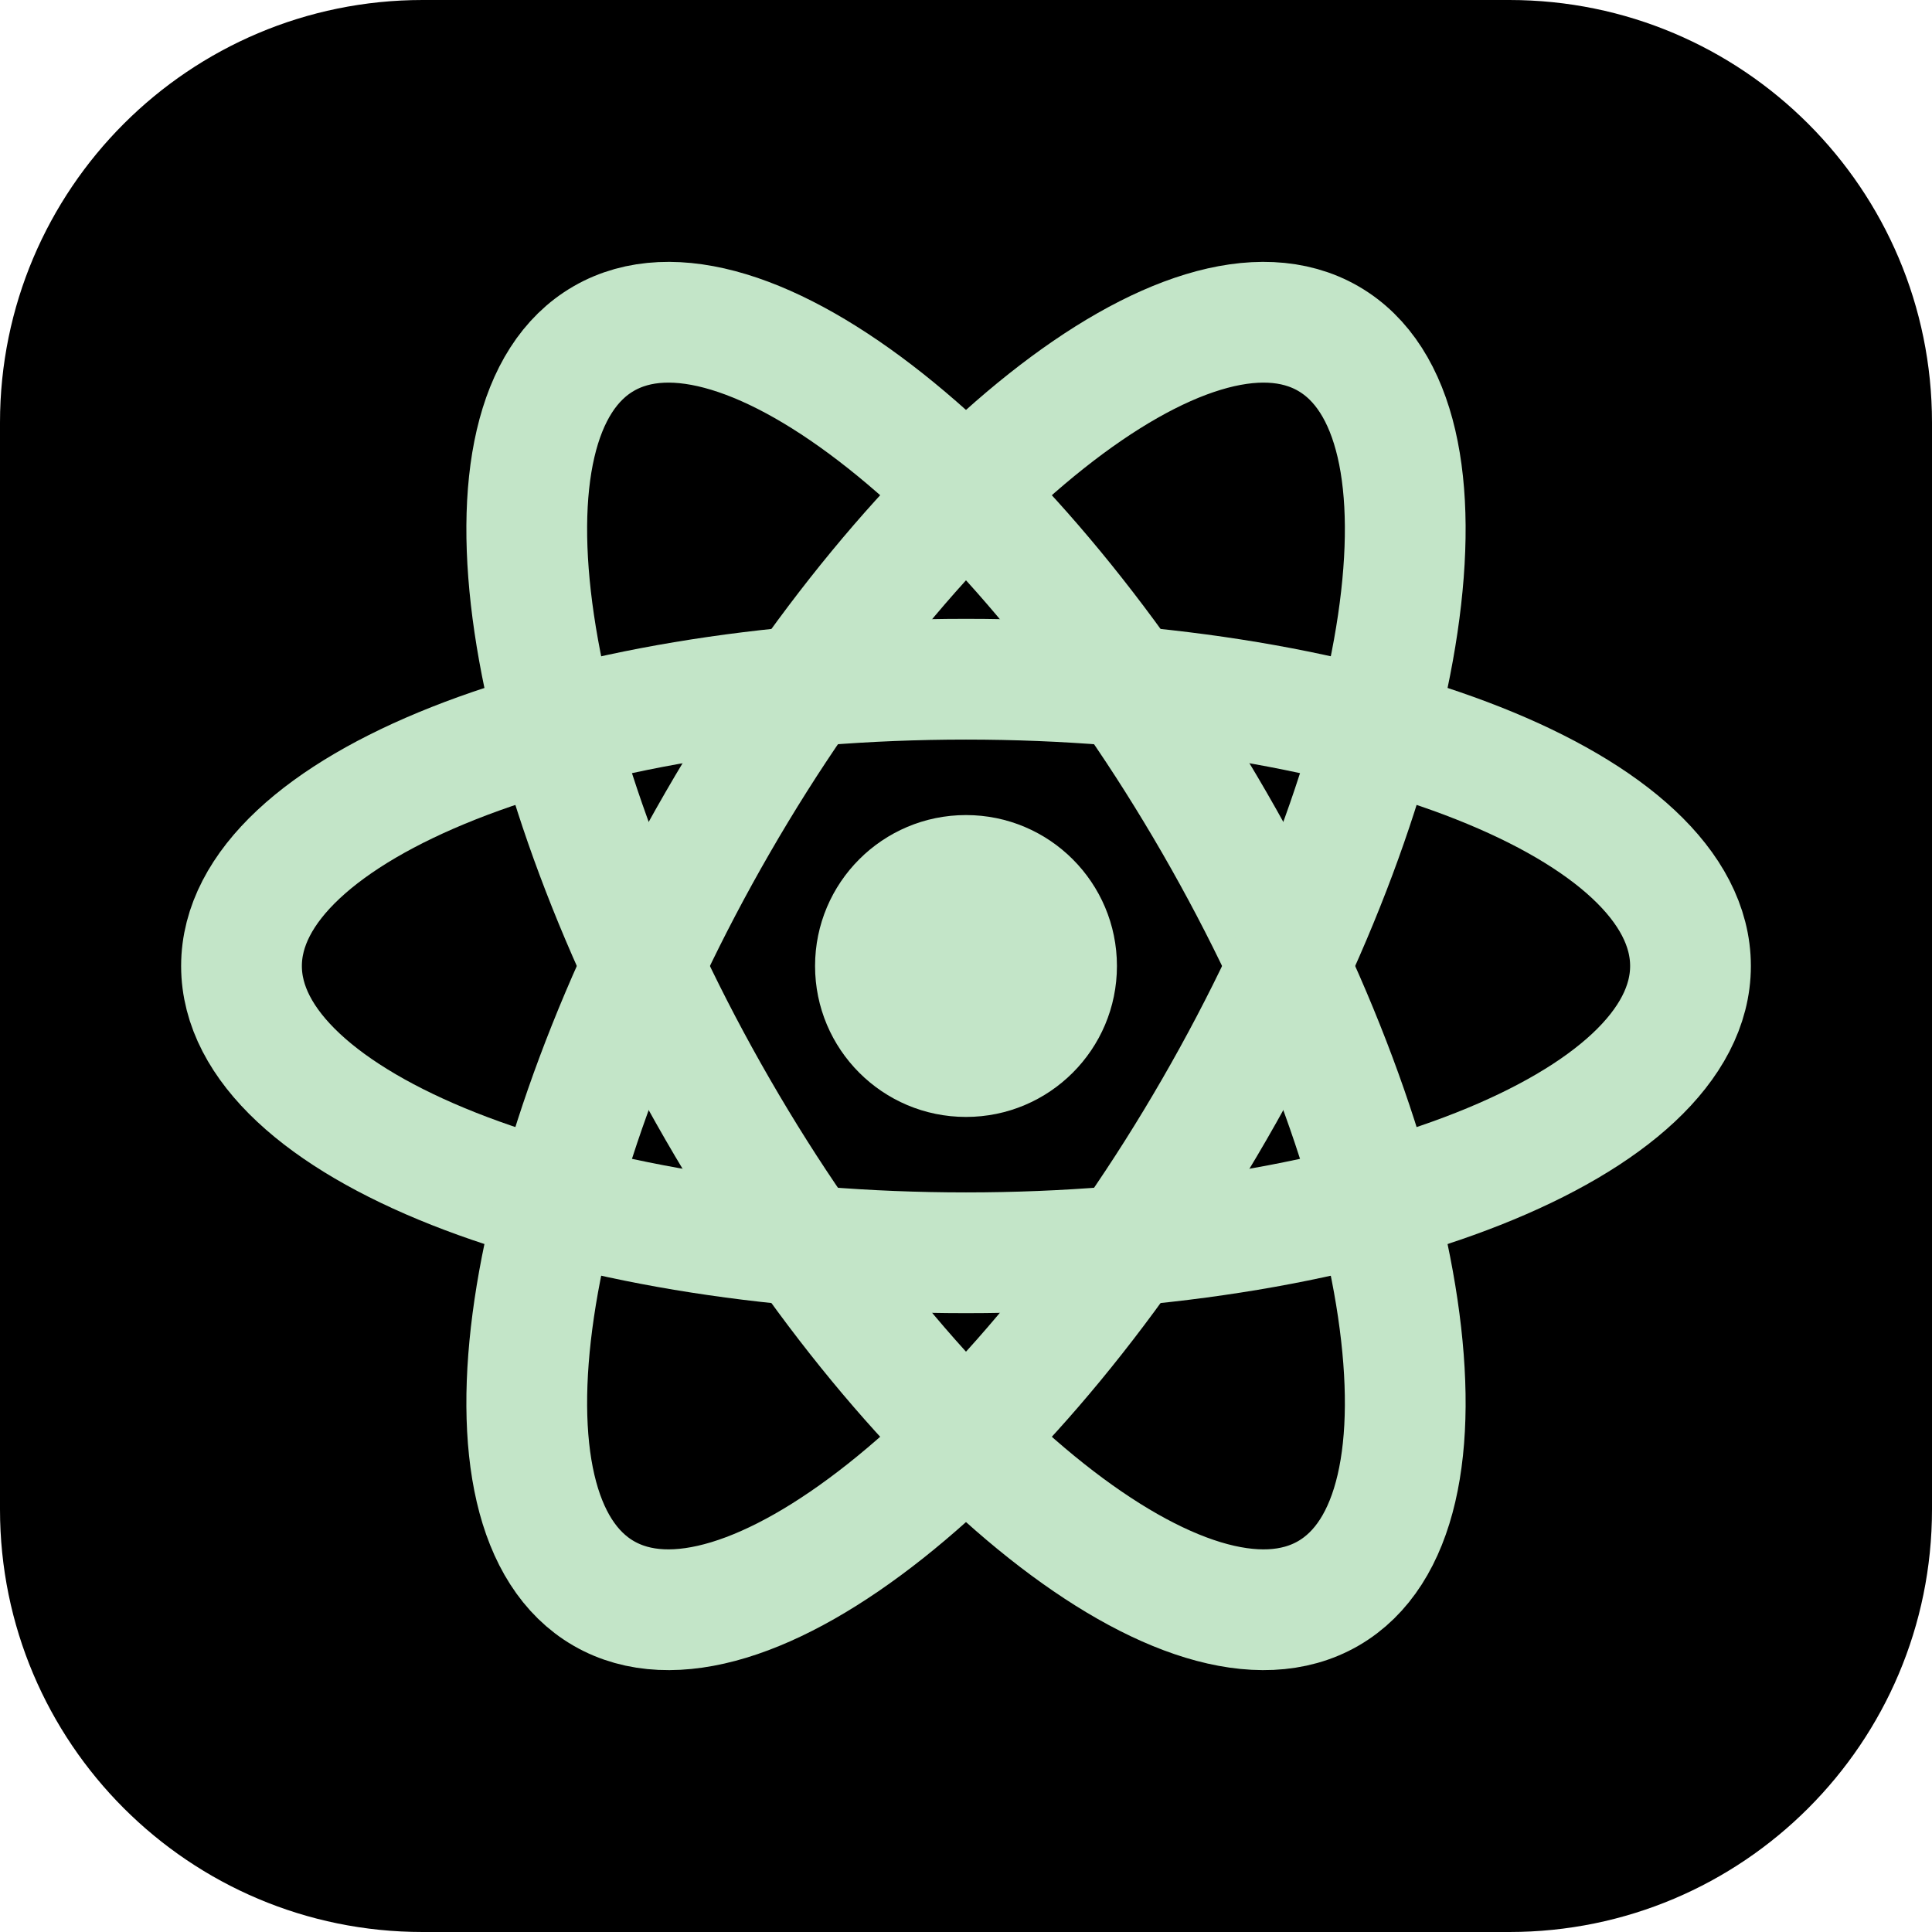
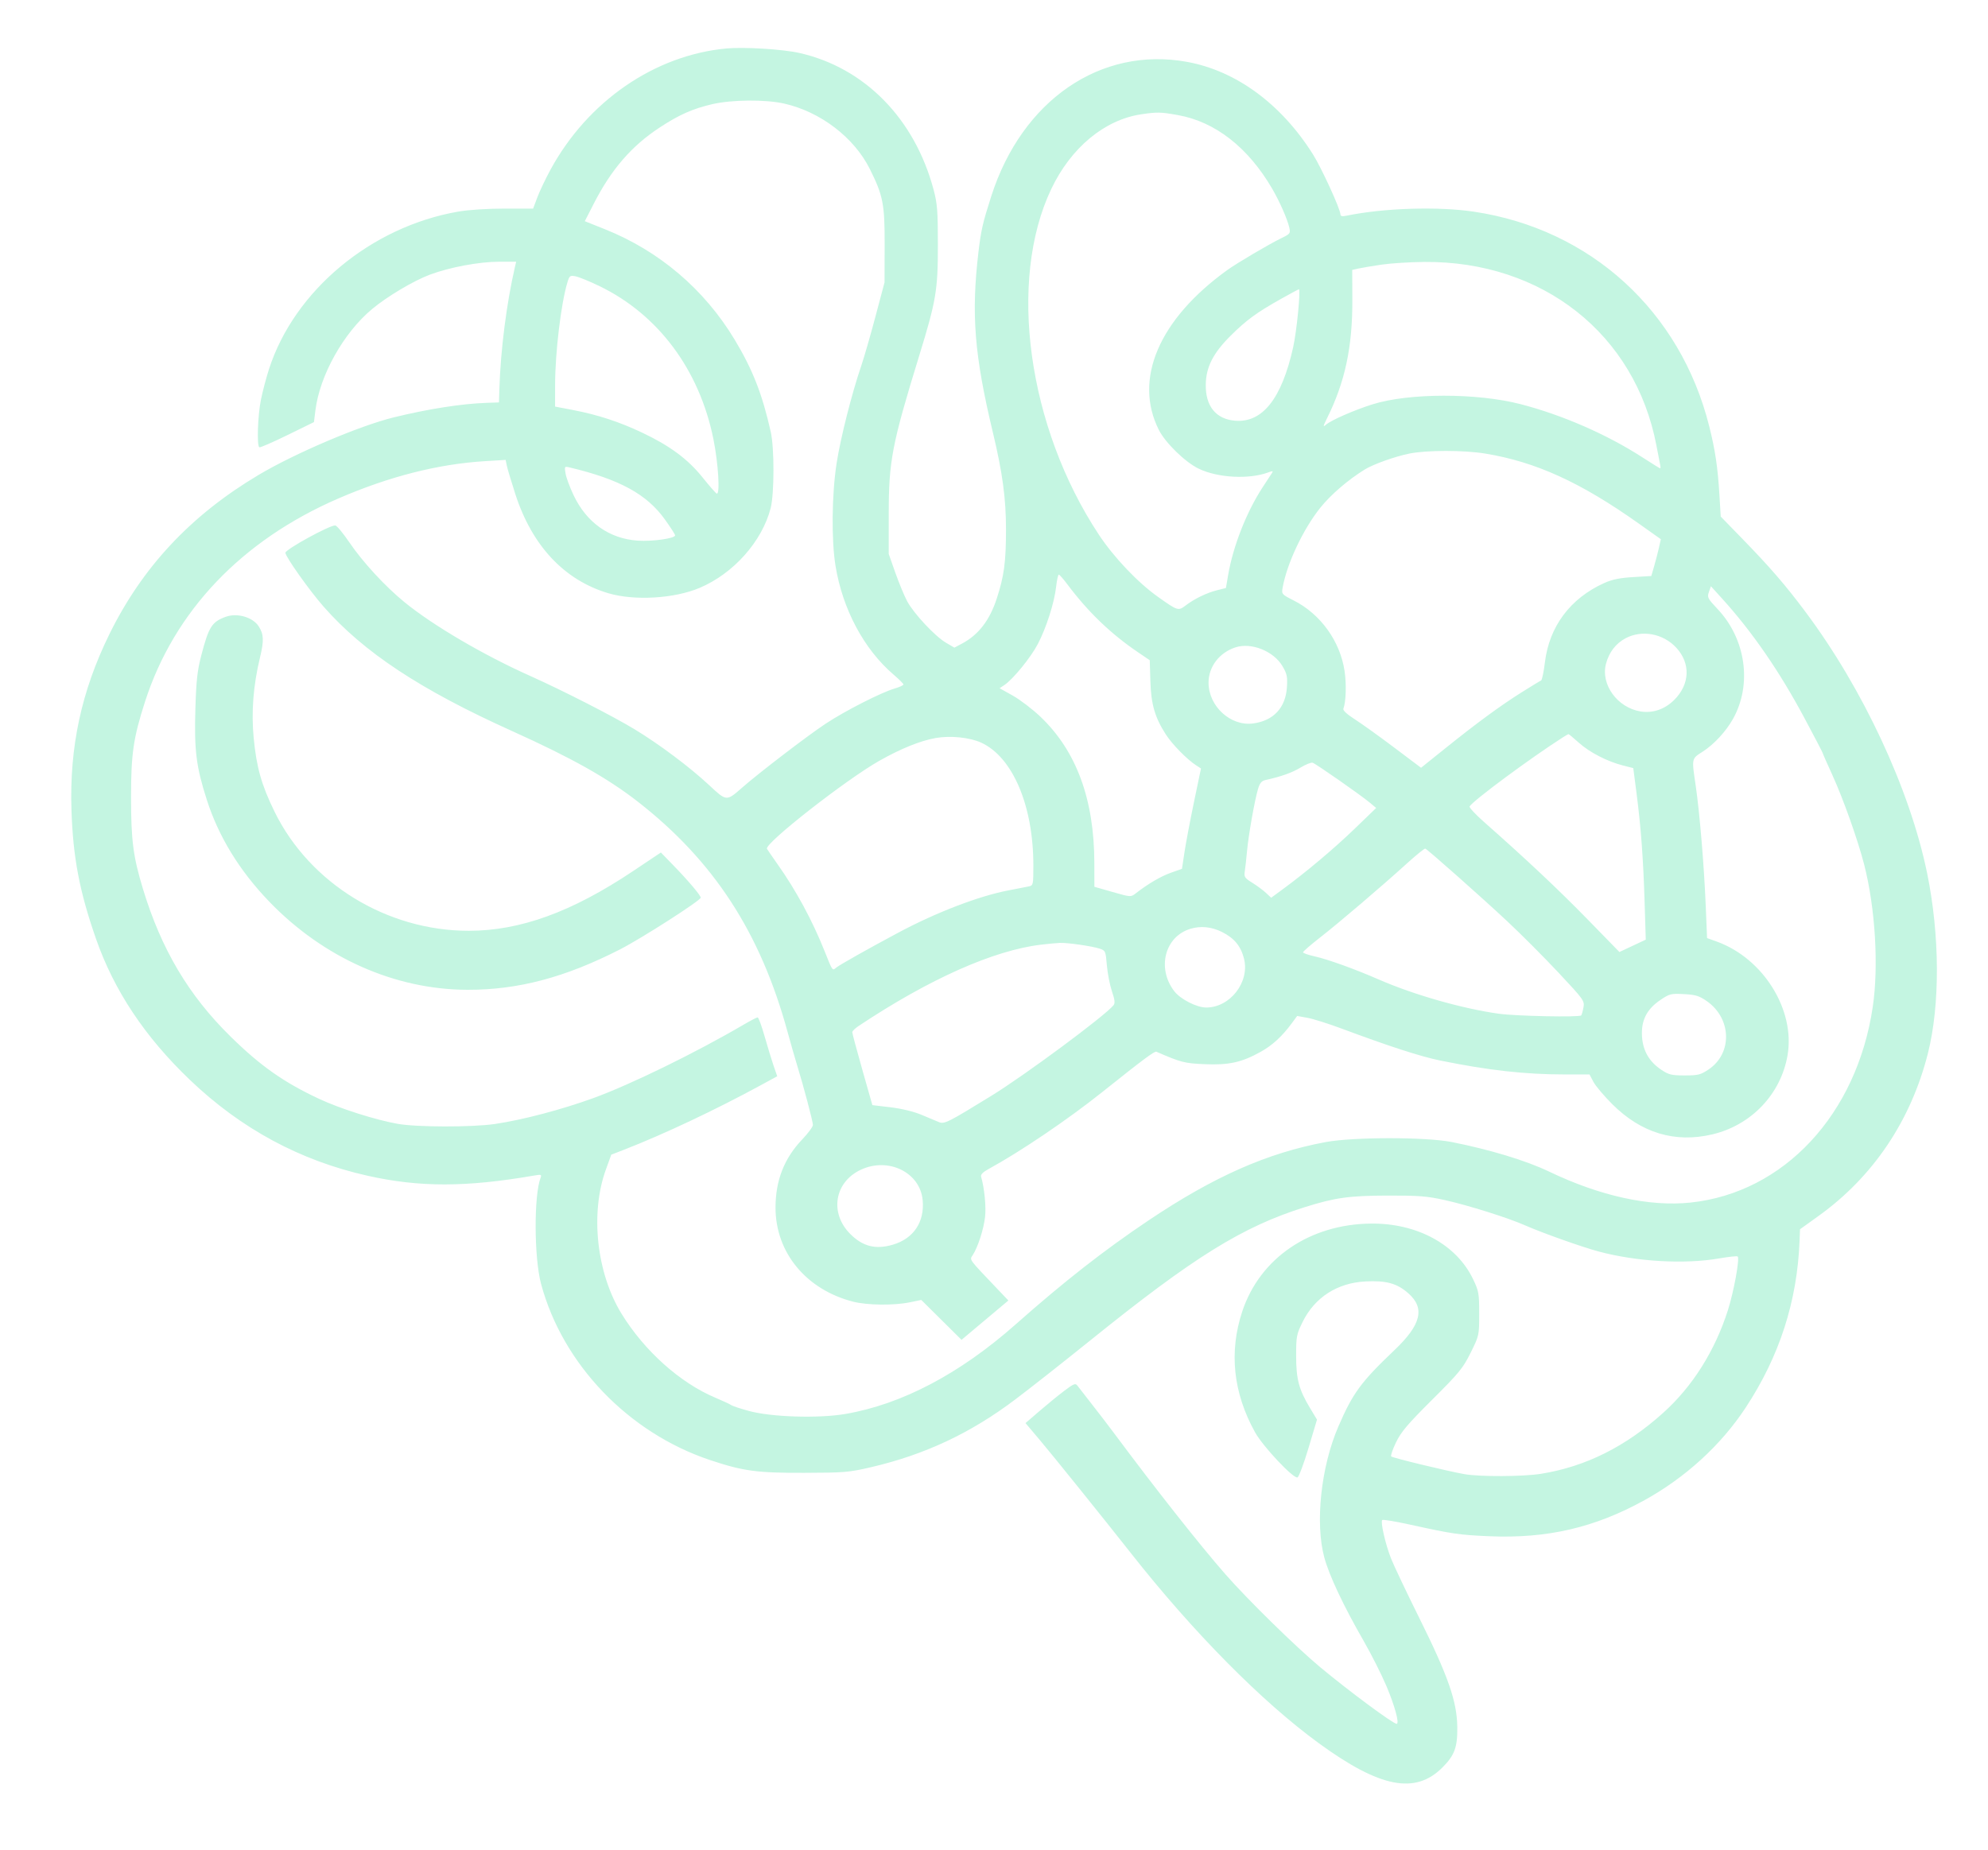
- <svg xmlns="http://www.w3.org/2000/svg" width="32" height="32" viewBox="0 0 32 32" role="img" aria-labelledby="title">
-   <rect width="32" height="32" rx="7" fill="#000000" />
-   <g fill="none" stroke="#c3e5c8" stroke-width="2">
-     <ellipse cx="16" cy="16" rx="12" ry="4.75" />
-     <ellipse cx="16" cy="16" rx="12" ry="4.75" transform="rotate(60 16 16)" />
-     <ellipse cx="16" cy="16" rx="12" ry="4.75" transform="rotate(120 16 16)" />
-   </g>
-   <circle cx="16" cy="16" r="2.5" fill="#c3e5c8" />
+ <svg xmlns="http://www.w3.org/2000/svg" viewBox="270 20 1010 940">
+   <path fill-rule="evenodd" fill="#c4f5e1" d="M 639 44.633 C 602.565 48.061, 568.651 71.419, 549.741 106.110 C 547.210 110.753, 544.176 117.127, 542.998 120.276 L 540.856 126 526.178 126.003 C 517.458 126.005, 507.928 126.631, 502.702 127.545 C 458.442 135.287, 419.601 167.632, 406.687 207.500 C 405.262 211.900, 403.399 218.969, 402.548 223.208 C 400.944 231.194, 400.435 246.565, 401.750 247.302 C 402.163 247.533, 408.575 244.748, 416 241.111 L 429.500 234.500 430.241 228.531 C 432.455 210.708, 444.540 189.114, 459.064 177.026 C 466.802 170.587, 480.003 162.733, 488.400 159.573 C 498.347 155.830, 513.470 153, 523.524 153 L 532.233 153 531.596 155.750 C 527.369 173.988, 524.316 197.908, 523.715 217.500 L 523.500 224.500 517 224.724 C 504.487 225.155, 487.324 227.850, 470 232.105 C 452.654 236.365, 419.853 250.341, 401.340 261.360 C 366.940 281.835, 342.241 308.247, 325.462 342.500 C 311.368 371.271, 305.274 399.581, 306.303 431.500 C 307.083 455.682, 310.358 472.920, 318.747 497 C 327.922 523.335, 343.641 546.958, 366.538 568.823 C 392.504 593.620, 422.429 609.768, 456.650 617.451 C 483.086 623.387, 506.747 623.362, 541.418 617.362 C 544.883 616.762, 545.258 616.886, 544.662 618.440 C 541.191 627.484, 541.319 659.126, 544.879 672.408 C 555.836 713.280, 589.273 748.135, 630.797 761.969 C 647.659 767.587, 654.430 768.505, 678.500 768.442 C 698.951 768.388, 701.345 768.187, 712.500 765.586 C 739.899 759.198, 763.176 748.260, 785.879 731.106 C 793.600 725.273, 810.848 711.686, 824.208 700.914 C 876.665 658.620, 901.235 643.372, 933 633.400 C 948.298 628.598, 955.472 627.598, 975 627.548 C 990.833 627.507, 995.014 627.836, 1004 629.834 C 1015.919 632.484, 1036.150 638.848, 1044.731 642.648 C 1053.225 646.409, 1073.398 653.590, 1082 655.915 C 1101.352 661.146, 1125.797 662.559, 1143.507 659.471 C 1148.329 658.630, 1152.526 658.193, 1152.834 658.500 C 1153.929 659.595, 1150.850 676.444, 1147.829 685.891 C 1141.250 706.464, 1129.925 724.462, 1115.186 737.771 C 1095.977 755.115, 1075.593 765.311, 1052.864 768.942 C 1043.781 770.393, 1021.794 770.489, 1014 769.112 C 1005.338 767.582, 977.683 760.893, 976.804 760.115 C 976.422 759.777, 977.511 756.575, 979.225 753 C 981.773 747.684, 985.120 743.731, 997.594 731.306 C 1011.379 717.575, 1013.264 715.272, 1017.174 707.376 C 1021.489 698.663, 1021.500 698.612, 1021.500 687.570 C 1021.500 677.233, 1021.293 676.069, 1018.382 670 C 1009.939 652.401, 989.970 641.539, 966.500 641.780 C 935.375 642.100, 910.104 659.352, 901.134 686.406 C 894.298 707.019, 896.499 727.798, 907.643 747.870 C 911.640 755.069, 927.074 771.475, 929.187 770.771 C 929.877 770.541, 932.389 763.840, 934.770 755.879 L 939.098 741.405 935.587 735.574 C 929.900 726.131, 928.500 720.875, 928.500 708.979 C 928.500 699.106, 928.702 698.047, 931.787 691.782 C 937.921 679.322, 949.346 671.938, 963.655 671.187 C 974.255 670.631, 979.740 672.139, 985.475 677.187 C 994.088 684.768, 992.057 693.138, 978.466 706.069 C 961.400 722.307, 957.309 727.886, 949.915 745 C 941.108 765.386, 938.059 793.976, 942.821 811.500 C 945.324 820.708, 952.591 836.119, 962.797 853.863 C 966.708 860.662, 971.931 871.020, 974.405 876.879 C 978.657 886.954, 981.095 896, 979.558 896 C 977.767 896, 955.044 879.148, 940.652 867.147 C 928.265 856.817, 903.809 832.833, 892.578 820 C 879.386 804.925, 857.296 776.926, 835.775 748 C 833.116 744.425, 828.141 737.934, 824.720 733.576 C 821.299 729.217, 817.988 724.962, 817.363 724.120 C 816.381 722.797, 815.483 723.150, 810.769 726.710 C 807.767 728.976, 802.093 733.607, 798.160 737 L 791.009 743.170 798.333 751.835 C 804.721 759.392, 830.794 791.784, 844.748 809.500 C 876.273 849.523, 911.049 884.697, 939.957 905.798 C 971.037 928.483, 988.983 932.017, 1002.825 918.175 C 1009.012 911.988, 1010.519 907.860, 1010.372 897.500 C 1010.188 884.534, 1005.706 871.690, 991.114 842.305 C 984.612 829.212, 978.138 815.575, 976.727 812 C 973.869 804.763, 971.267 793.399, 972.244 792.422 C 972.592 792.074, 979.092 793.157, 986.689 794.829 C 1007.813 799.478, 1011.419 800.006, 1026.500 800.659 C 1055.988 801.934, 1080.190 796.321, 1105.500 782.334 C 1126.289 770.847, 1144.281 754.408, 1156.760 735.500 C 1174.001 709.375, 1183.051 681.435, 1184.267 650.580 L 1184.500 644.659 1193.885 637.921 C 1221.638 617.993, 1240.846 589.434, 1249.471 555.274 C 1255.711 530.556, 1255.539 495.090, 1249.025 463.500 C 1240.273 421.058, 1216.498 370.028, 1187.242 330.888 C 1177.054 317.258, 1169.235 308.214, 1154.918 293.500 L 1144.214 282.500 1143.550 271.500 C 1142.700 257.414, 1141.437 248.900, 1138.385 236.685 C 1123.733 178.044, 1078.012 136.360, 1018.683 127.550 C 1000.485 124.848, 973.054 125.713, 954.250 129.581 C 951.837 130.078, 950.998 129.896, 950.992 128.875 C 950.976 126.258, 941.393 105.338, 937.047 98.433 C 920.900 72.776, 897.971 55.949, 873 51.428 C 829.202 43.498, 789.255 70.922, 773.629 119.647 C 769.289 133.181, 768.400 137.047, 767.110 148 C 763.360 179.820, 765.011 200.424, 774.484 240 C 779.345 260.311, 781.109 273.449, 781.091 289.215 C 781.072 305.740, 780.120 312.791, 776.353 324.305 C 772.757 335.294, 767.041 342.664, 758.682 347.089 L 754.864 349.110 750.614 346.620 C 745.039 343.353, 734.194 331.745, 730.854 325.470 C 729.399 322.737, 726.702 316.225, 724.861 311 L 721.513 301.500 721.521 281 C 721.532 254.241, 723.179 245.687, 736.927 201 C 745.597 172.819, 746.501 167.479, 746.491 144.500 C 746.484 127.071, 746.200 123.444, 744.283 116.281 C 734.632 80.216, 709.243 54.382, 676.107 46.909 C 667.609 44.993, 647.974 43.789, 639 44.633  M 632 72.905 C 621.976 75.218, 615.161 78.232, 605.191 84.763 C 590.915 94.114, 580.584 106.044, 571.687 123.452 L 567.112 132.405 577.306 136.476 C 604.889 147.494, 627.840 167.015, 643.200 192.523 C 652.408 207.816, 657.280 220.263, 661.587 239.500 C 663.449 247.821, 663.404 271.028, 661.511 278.297 C 657.105 295.214, 642.659 311.428, 625.500 318.715 C 612.581 324.203, 592.275 325.393, 579 321.442 C 556.637 314.786, 540.264 297.295, 531.785 271 C 529.745 264.675, 527.809 258.196, 527.482 256.601 L 526.887 253.703 516.448 254.342 C 492.583 255.802, 467.842 262.091, 442 273.266 C 392.800 294.543, 358.514 330.550, 343.700 376.500 C 337.763 394.915, 336.575 403.007, 336.576 425 C 336.578 447.036, 337.638 455.252, 342.586 471.574 C 351.918 502.358, 365.784 525.754, 387.120 546.715 C 402.440 561.766, 414.147 569.999, 432.274 578.470 C 442.756 583.369, 460.720 589.077, 472 591.094 C 481.716 592.831, 509.914 592.871, 521.500 591.164 C 535.485 589.103, 555.345 583.874, 571.500 578 C 590.335 571.151, 623.530 554.921, 647.829 540.680 C 651.282 538.656, 654.472 537, 654.917 537 C 655.363 537, 656.952 541.317, 658.449 546.593 C 659.947 551.869, 662.002 558.600, 663.017 561.550 L 664.862 566.913 656.414 571.518 C 633.669 583.917, 607.003 596.497, 587.028 604.254 L 580.555 606.767 577.800 614.369 C 569.782 636.488, 573.073 666.888, 585.717 687.500 C 597.361 706.480, 615.509 722.735, 633.500 730.297 C 637.350 731.915, 640.950 733.596, 641.500 734.033 C 642.050 734.470, 646.100 735.808, 650.500 737.008 C 661.912 740.119, 685.764 740.865, 699.419 738.539 C 728.091 733.655, 757.635 718.118, 786 693.005 C 810.611 671.217, 830.871 655.360, 853.500 640.174 C 886.743 617.867, 913.797 605.899, 943.500 600.364 C 957.493 597.756, 994.383 597.740, 1007.500 600.335 C 1026.919 604.179, 1045.340 609.768, 1057 615.356 C 1082.972 627.802, 1108.007 633.295, 1128.803 631.111 C 1176.282 626.125, 1213.330 586.365, 1221.450 531.683 C 1224.517 511.024, 1222.748 481.511, 1217.119 459.468 C 1213.958 447.087, 1206.476 425.986, 1200.982 413.960 C 1198.242 407.963, 1196 402.866, 1196 402.635 C 1196 402.403, 1191.827 394.403, 1186.727 384.857 C 1174.059 361.146, 1160.187 341.022, 1144.864 324.125 L 1139.227 317.910 1138.209 320.831 C 1137.261 323.551, 1137.561 324.143, 1142.580 329.450 C 1156.980 344.678, 1160.249 367.778, 1150.479 385.260 C 1146.872 391.712, 1140.809 398.272, 1135.016 401.990 C 1129.300 405.657, 1129.415 405.082, 1131.532 419.500 C 1133.500 432.906, 1135.740 459.772, 1136.585 480.102 L 1137.274 496.703 1142.138 498.452 C 1165.804 506.963, 1182.127 533.141, 1178.166 556.236 C 1174.778 575.995, 1159.761 591.780, 1139.897 596.463 C 1120.951 600.929, 1103.810 595.757, 1089.172 581.159 C 1084.948 576.946, 1080.604 571.813, 1079.519 569.750 L 1077.545 566 1065.023 565.997 C 1044.692 565.991, 1026.075 563.906, 1001.500 558.881 C 991.732 556.884, 975.674 551.672, 951.500 542.652 C 944.900 540.189, 937.143 537.748, 934.263 537.226 L 929.026 536.278 926.361 539.889 C 921.346 546.685, 916.498 551.150, 910.500 554.495 C 900.870 559.866, 894.324 561.315, 882.077 560.786 C 871.744 560.340, 870.110 559.919, 857.500 554.454 C 856.564 554.048, 850.774 558.365, 830 574.953 C 812.536 588.899, 788.455 605.200, 772.242 614.052 C 769.397 615.606, 768.136 616.895, 768.441 617.938 C 770.117 623.683, 771.056 633.219, 770.459 638.432 C 769.740 644.710, 766.806 653.783, 764.193 657.807 C 762.545 660.345, 761.807 659.335, 776.896 675.185 L 782.308 680.870 779.404 683.305 C 777.807 684.645, 772.450 689.143, 767.500 693.302 L 758.500 700.863 748.277 690.726 L 738.053 680.589 732.216 681.794 C 724.180 683.454, 710.615 683.305, 703.460 681.478 C 679.594 675.385, 664 656.509, 664 633.713 C 664 619.853, 668.399 608.627, 677.616 598.964 C 680.577 595.859, 683 592.565, 683 591.643 C 683 589.892, 678.219 571.832, 675.021 561.500 C 674 558.200, 671.745 550.325, 670.011 544 C 656.236 493.755, 632.532 457.377, 594 427.349 C 578.621 415.364, 560.395 405.128, 530.190 391.511 C 483.573 370.496, 454.822 351.509, 434.370 328.233 C 427.188 320.058, 415 302.863, 415 300.903 C 415 299.199, 437.196 287, 440.297 287 C 441.035 287, 444.256 290.852, 447.453 295.559 C 454.313 305.658, 465.585 317.898, 475.438 325.949 C 489.981 337.831, 515.408 352.755, 539.500 363.549 C 556.066 370.970, 581.279 383.857, 592.327 390.548 C 604.933 398.184, 620.492 409.847, 630.339 419.043 C 639.142 427.264, 639.066 427.259, 647 420.282 C 655.481 412.824, 680.498 393.665, 689.500 387.735 C 699.492 381.152, 717.560 371.941, 724.498 369.893 C 726.974 369.162, 729 368.237, 729 367.837 C 729 367.438, 726.735 365.173, 723.967 362.805 C 708.938 349.949, 698.063 329.556, 694.473 307.500 C 692.346 294.432, 692.590 271.298, 695.023 255.500 C 696.991 242.711, 702.767 219.872, 707.614 205.711 C 708.971 201.745, 712.176 190.625, 714.736 181 L 719.390 163.500 719.445 144.500 C 719.505 123.735, 718.651 119.364, 711.890 105.838 C 703.873 89.798, 686.753 76.749, 668.303 72.613 C 658.866 70.498, 641.837 70.635, 632 72.905  M 849.907 78.066 C 831.177 80.821, 814.066 95.024, 804.052 116.128 C 781.901 162.814, 792.122 236.966, 828.249 291.667 C 835.877 303.218, 848.033 316.009, 858.328 323.318 C 868.348 330.432, 868.628 330.520, 872.314 327.714 C 876.827 324.278, 882.984 321.285, 888.280 319.951 L 892.829 318.806 893.967 312.153 C 896.485 297.443, 903.379 279.953, 911.580 267.468 C 913.736 264.185, 915.858 260.941, 916.296 260.257 C 916.908 259.301, 916.502 259.239, 914.532 259.988 C 904.756 263.704, 888.816 262.892, 879.010 258.177 C 872.168 254.887, 862.080 245.074, 858.754 238.472 C 845.781 212.724, 858.807 182.272, 893.500 157.241 C 898.457 153.665, 914.911 143.967, 921.115 140.966 C 925.487 138.850, 925.692 138.569, 925.014 135.617 C 924.009 131.237, 920.161 122.485, 916.375 115.970 C 904.179 94.979, 887.416 81.865, 868.464 78.489 C 859.630 76.915, 857.992 76.877, 849.907 78.066  M 972 154.466 C 967.325 155.152, 962.036 156.038, 960.248 156.436 L 956.995 157.160 957.057 172.331 C 957.154 196.292, 953.355 214.098, 944.222 232.500 C 942.146 236.684, 942.047 237.231, 943.620 235.853 C 946.268 233.532, 957.837 228.454, 967.255 225.479 C 985.678 219.659, 1020.307 219.619, 1042.576 225.391 C 1063.749 230.878, 1086.384 240.757, 1104.285 252.324 C 1109.116 255.446, 1113.237 258, 1113.441 258 C 1113.646 258, 1113.651 257.212, 1113.453 256.250 C 1113.255 255.287, 1112.392 250.831, 1111.535 246.346 C 1100.736 189.798, 1053.681 152.606, 993.574 153.110 C 986.383 153.170, 976.675 153.780, 972 154.466  M 558.224 163.662 C 555 174.463, 552.043 199.185, 552.017 215.556 L 552 226.612 561.121 228.361 C 573.779 230.787, 584.768 234.396, 596.500 239.977 C 610.470 246.624, 619.529 253.368, 626.993 262.679 C 630.442 266.980, 633.654 270.650, 634.132 270.833 C 635.908 271.515, 634.927 255.388, 632.446 243.126 C 625.315 207.881, 604.395 179.805, 574.500 165.362 C 569.550 162.970, 564.121 160.746, 562.435 160.419 C 559.571 159.863, 559.294 160.077, 558.224 163.662  M 921 171.777 C 908.416 178.843, 903.292 182.583, 895.243 190.579 C 886.326 199.437, 882.716 206.530, 882.587 215.445 C 882.429 226.420, 887.759 232.984, 897.484 233.790 C 911.400 234.944, 921.181 222.563, 926.995 196.432 C 928.785 188.386, 930.898 166.997, 929.902 167.002 C 929.681 167.004, 925.675 169.152, 921 171.777  M 986 250.496 C 978.760 251.953, 967.654 255.924, 963.328 258.603 C 954.817 263.873, 946.120 271.360, 940.797 278 C 932.023 288.946, 923.744 306.533, 921.617 318.748 C 921.069 321.891, 921.252 322.098, 927.215 325.109 C 940.881 332.007, 950.832 345.792, 953.104 360.972 C 954.111 367.699, 953.832 376.615, 952.503 380.165 C 952.193 380.992, 954.383 383.019, 958.251 385.489 C 961.688 387.682, 970.678 394.130, 978.230 399.816 L 991.960 410.155 1004.230 400.305 C 1020.631 387.139, 1032.168 378.674, 1043.054 371.821 C 1048.015 368.697, 1052.464 365.997, 1052.940 365.821 C 1053.417 365.644, 1054.293 361.487, 1054.888 356.582 C 1057.098 338.346, 1067.769 324.064, 1084.992 316.290 C 1089.042 314.462, 1092.909 313.666, 1099.714 313.260 L 1108.943 312.710 1110.418 307.605 C 1111.230 304.797, 1112.320 300.589, 1112.840 298.253 L 1113.786 294.006 1102.563 286.045 C 1072.986 265.063, 1050.197 254.680, 1024.500 250.479 C 1013.615 248.700, 994.885 248.708, 986 250.496  M 557.323 260.600 C 557.653 262.639, 559.493 267.612, 561.411 271.651 C 568.028 285.584, 579.543 293.740, 594 294.733 C 601.463 295.246, 613 293.610, 613 292.039 C 613 291.588, 610.638 287.931, 607.750 283.912 C 598.571 271.135, 584.855 263.634, 559.610 257.584 C 556.750 256.899, 556.727 256.929, 557.323 260.600  M 806.561 318.164 C 805.634 326.359, 801.619 338.926, 797.259 347.281 C 793.681 354.136, 784.705 365.141, 780.262 368.121 L 777.845 369.741 784.541 373.486 C 788.223 375.545, 794.517 380.346, 798.527 384.156 C 816.849 401.560, 825.927 426.166, 825.980 458.568 L 826 470.637 835.250 473.281 C 844.460 475.915, 844.511 475.918, 847 473.984 C 853.295 469.092, 859.693 465.338, 864.868 463.500 L 870.500 461.500 871.784 453 C 872.490 448.325, 874.663 436.853, 876.612 427.508 L 880.156 410.515 877.828 409.011 C 873.042 405.917, 865.584 398.325, 862.267 393.172 C 856.717 384.547, 854.798 377.883, 854.443 366 L 854.129 355.500 848.228 351.500 C 834.276 342.043, 822.720 330.920, 812.125 316.750 C 810.171 314.137, 808.277 312, 807.916 312 C 807.554 312, 806.944 314.774, 806.561 318.164  M 384.741 333.418 C 377.677 335.960, 376.066 338.481, 372.310 352.871 C 370.253 360.750, 369.700 365.704, 369.266 380.136 C 368.631 401.296, 369.664 409.578, 375.032 426.331 C 381.072 445.183, 391.638 462.435, 406.773 478.158 C 434.276 506.728, 470.643 522.907, 507.526 522.980 C 533.286 523.031, 557.096 516.720, 585.037 502.434 C 595.956 496.851, 626 477.586, 626 476.167 C 626 475.015, 619.732 467.599, 612.213 459.854 L 605.761 453.209 591.630 462.660 C 560.531 483.459, 534.263 493.002, 508.119 492.999 C 466.575 492.993, 427.348 468.928, 409.499 432.500 C 402.863 418.956, 400.304 409.905, 398.877 394.938 C 397.619 381.747, 398.682 368.224, 402.082 354.162 C 404.165 345.545, 404.030 342.303, 401.423 338.271 C 398.423 333.633, 390.526 331.335, 384.741 333.418  M 1095.907 344.324 C 1090.955 346.936, 1087.508 351.400, 1085.937 357.235 C 1083.096 367.783, 1091.689 379.648, 1103.542 381.543 C 1109.728 382.532, 1115.843 380.420, 1120.618 375.645 C 1128.586 367.677, 1128.984 357.102, 1121.616 349.128 C 1114.974 341.940, 1104.233 339.933, 1095.907 344.324  M 897.764 348.940 C 889.507 351.594, 884 358.777, 884 366.892 C 884 378.927, 895.247 389.197, 906.708 387.627 C 917.024 386.213, 923.121 379.675, 923.814 369.283 C 924.171 363.929, 923.862 362.441, 921.588 358.560 C 917.106 350.912, 905.814 346.352, 897.764 348.940  M 1064 394.707 C 1047.317 405.399, 1018.526 426.721, 1016.631 429.788 C 1016.312 430.304, 1019.566 433.826, 1023.861 437.613 C 1044.992 456.245, 1061.974 472.221, 1076.620 487.245 L 1092.741 503.782 1099.435 500.641 L 1106.129 497.500 1105.544 478.500 C 1104.859 456.249, 1103.678 440.353, 1101.416 422.911 L 1099.783 410.323 1094.642 409.022 C 1086.652 407.001, 1077.596 402.342, 1072.161 397.455 C 1069.436 395.005, 1067.047 393.024, 1066.853 393.052 C 1066.659 393.081, 1065.375 393.826, 1064 394.707  M 745.322 395.042 C 737.593 396.416, 727.658 400.432, 716.812 406.565 C 699.684 416.250, 658.183 448.763, 659.658 451.341 C 660.022 451.978, 662.392 455.425, 664.924 459 C 674.485 472.501, 682.799 487.890, 689.095 503.740 C 692.980 513.520, 692.890 513.395, 694.849 511.717 C 696.413 510.379, 711.140 502.079, 726.500 493.880 C 745.625 483.671, 767.298 475.346, 782.164 472.499 C 786.749 471.621, 791.513 470.691, 792.750 470.432 C 794.906 469.981, 795 469.536, 794.997 459.731 C 794.987 429.405, 784.505 404.743, 768.500 397.392 C 762.675 394.717, 752.790 393.715, 745.322 395.042  M 930.746 410.050 C 926.511 412.630, 920.754 414.677, 912.915 416.390 C 910.960 416.818, 910.039 417.925, 909.137 420.937 C 907.418 426.676, 904.294 444.334, 903.553 452.500 C 903.204 456.350, 902.695 460.946, 902.421 462.713 C 901.970 465.627, 902.323 466.174, 906.212 468.584 C 908.570 470.045, 911.696 472.357, 913.158 473.720 L 915.817 476.199 921.658 471.913 C 933.679 463.096, 947.837 451.178, 958.331 441.042 L 969.163 430.581 965.831 427.803 C 961.167 423.912, 938.566 408.136, 936.886 407.598 C 936.124 407.354, 933.361 408.457, 930.746 410.050  M 984.950 458.631 C 971.926 470.445, 950.446 488.769, 940.750 496.337 C 935.938 500.093, 932 503.507, 932 503.924 C 932 504.341, 934.587 505.257, 937.750 505.959 C 944.596 507.480, 958.072 512.335, 970.500 517.757 C 988.335 525.537, 1013.032 532.578, 1031.500 535.146 C 1040.213 536.357, 1072.325 537.013, 1073.327 536 C 1073.599 535.725, 1074.112 533.925, 1074.467 532 C 1075.092 528.605, 1074.712 528.073, 1061.806 514.278 C 1054.488 506.456, 1042.650 494.596, 1035.500 487.921 C 1022.079 475.393, 995.351 451.704, 994.105 451.233 C 993.717 451.087, 989.597 454.416, 984.950 458.631  M 874.791 491.988 C 861.806 495.903, 857.627 511.956, 866.549 523.653 C 869.654 527.723, 877.933 531.976, 882.782 531.990 C 894.951 532.026, 905.009 519.047, 902.021 507.162 C 900.422 500.799, 897.034 496.694, 890.832 493.603 C 885.502 490.948, 880.061 490.400, 874.791 491.988  M 799 500.035 C 774.803 502.910, 742.126 517.464, 706.257 541.341 C 704.473 542.528, 703.003 543.950, 702.990 544.500 C 702.976 545.050, 705.269 553.620, 708.085 563.545 L 713.204 581.590 722.433 582.687 C 728.020 583.351, 734.196 584.847, 738.081 586.476 C 741.612 587.956, 745.625 589.634, 747 590.204 C 749.762 591.350, 751.593 590.431, 773.767 576.780 C 790.767 566.314, 831.072 536.438, 835.676 530.890 C 836.588 529.792, 836.417 528.193, 834.912 523.735 C 833.846 520.577, 832.690 514.634, 832.343 510.527 C 831.729 503.267, 831.625 503.032, 828.606 502.049 C 824.669 500.767, 812.440 499.005, 808.500 499.151 C 806.850 499.213, 802.575 499.610, 799 500.035  M 1113.557 528.155 C 1106.611 532.856, 1103.728 538.556, 1104.212 546.633 C 1104.655 554.013, 1107.902 559.583, 1114.186 563.741 C 1117.815 566.143, 1119.334 566.500, 1125.927 566.500 C 1132.681 566.500, 1133.987 566.175, 1138 563.493 C 1150.285 555.284, 1149.794 537.483, 1137.038 528.668 C 1133.226 526.034, 1131.380 525.475, 1125.500 525.172 C 1118.931 524.833, 1118.195 525.017, 1113.557 528.155  M 707.383 614.402 C 693.927 620.668, 691.328 636.423, 701.993 647.088 C 708.322 653.417, 714.832 655.063, 723.534 652.533 C 734.150 649.447, 739.827 640.960, 738.753 629.782 C 737.407 615.773, 721.348 607.900, 707.383 614.402" />
</svg>
